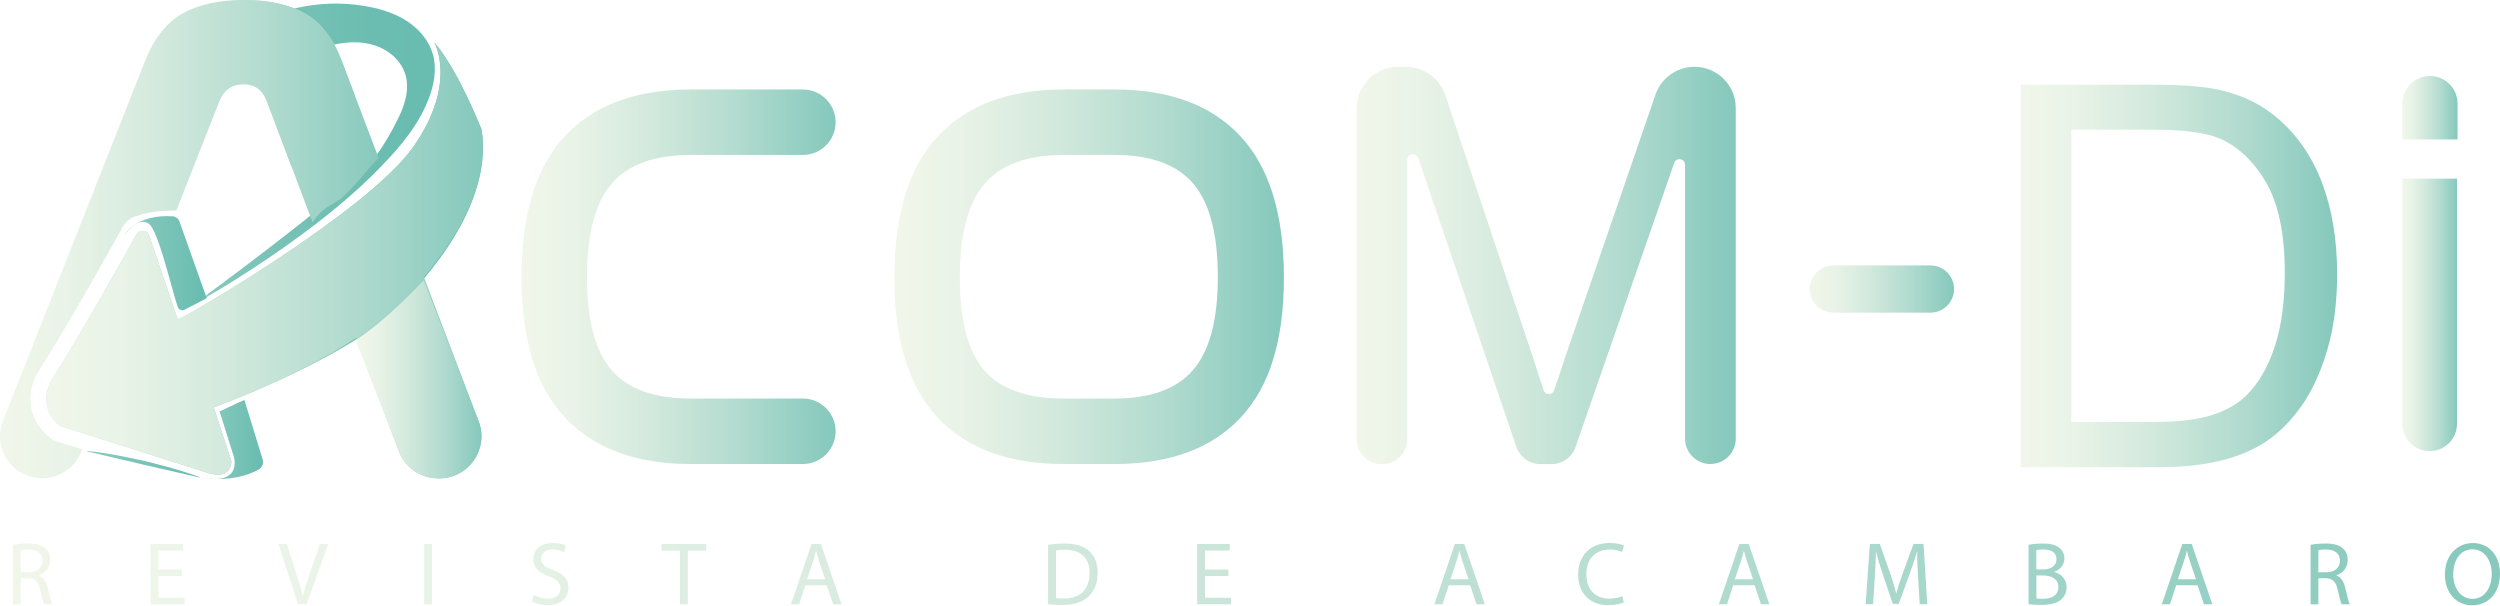
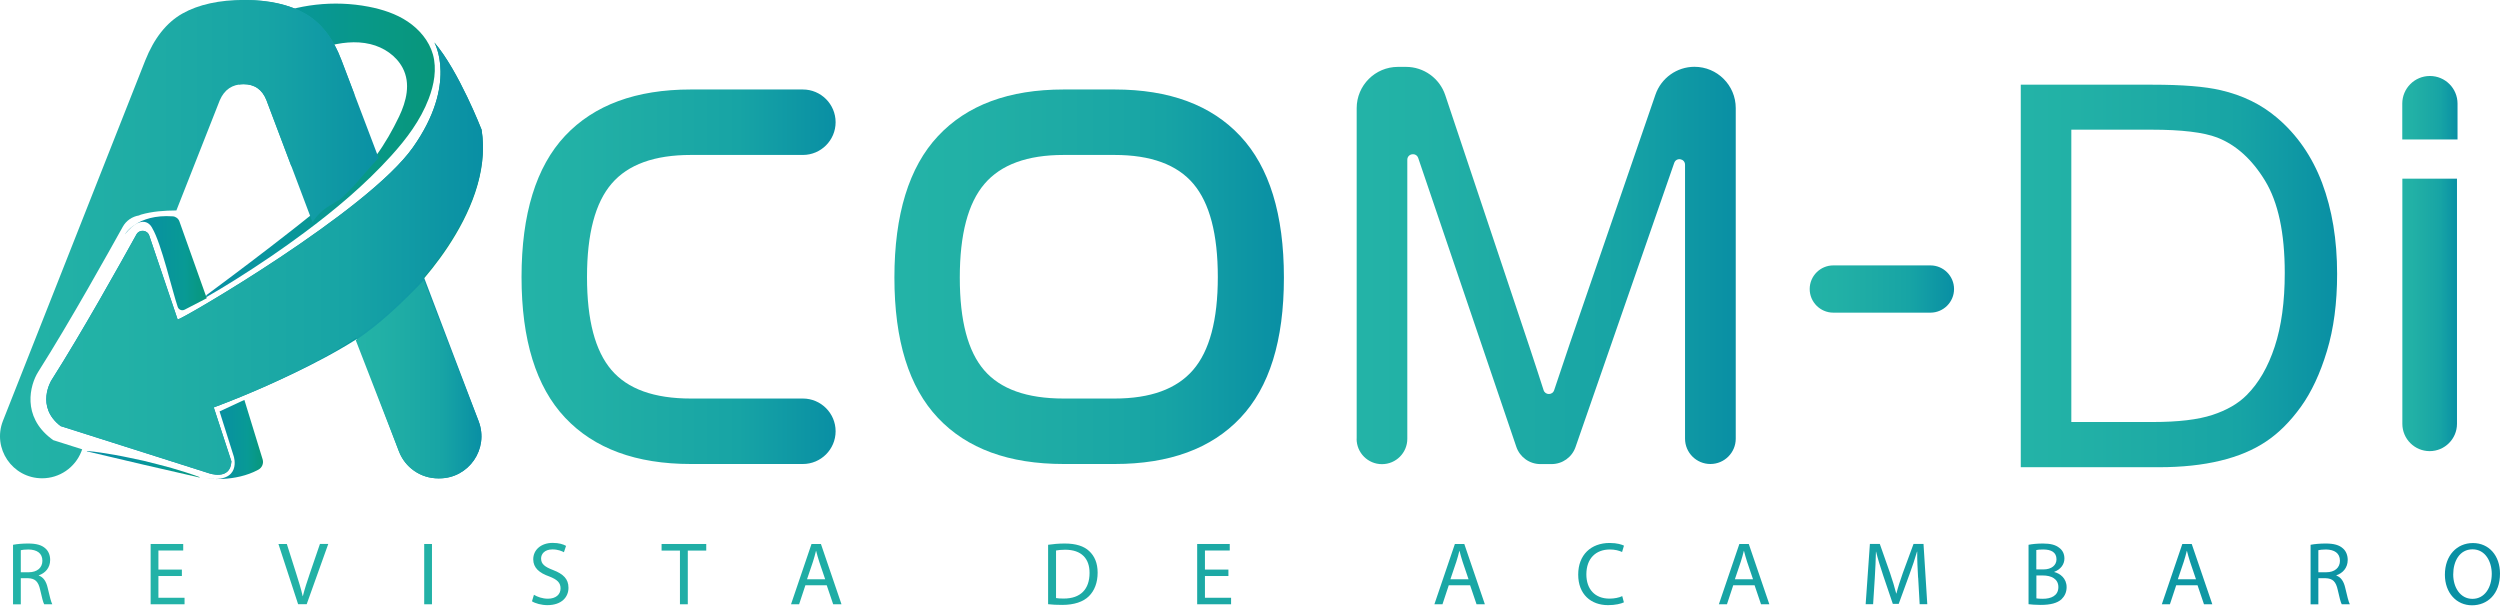
<svg xmlns="http://www.w3.org/2000/svg" xmlns:xlink="http://www.w3.org/1999/xlink" id="Capa_2" data-name="Capa 2" viewBox="0 0 318.48 77.1">
  <defs>
    <style>
      .cls-1 {
        fill: url(#linear-gradient-15);
      }

      .cls-2 {
        fill: url(#linear-gradient-13);
      }

      .cls-3 {
        fill: url(#linear-gradient-28);
      }

      .cls-4 {
        fill: url(#linear-gradient-2);
      }

      .cls-5 {
        fill: url(#linear-gradient-25);
      }

      .cls-6 {
        fill: url(#linear-gradient-10);
      }

      .cls-7 {
        fill: url(#linear-gradient-12);
      }

      .cls-8 {
        fill: url(#linear-gradient-27);
      }

      .cls-9 {
        fill: url(#linear-gradient-26);
      }

      .cls-10 {
        fill: url(#linear-gradient-4);
      }

      .cls-11 {
        fill: url(#linear-gradient-35);
      }

      .cls-12 {
        fill: url(#linear-gradient-30);
      }

      .cls-13 {
        fill: url(#linear-gradient-3);
      }

      .cls-14 {
        fill: url(#linear-gradient-34);
      }

      .cls-15 {
        fill: url(#linear-gradient-5);
      }

      .cls-16 {
        fill: url(#linear-gradient-22);
      }

      .cls-17 {
        fill: url(#linear-gradient-24);
      }

      .cls-18 {
        fill: url(#linear-gradient-33);
      }

      .cls-19 {
        fill: url(#linear-gradient-8);
      }

      .cls-20 {
        fill: url(#linear-gradient-14);
      }

      .cls-21 {
        fill: url(#linear-gradient-29);
      }

      .cls-22 {
        fill: url(#linear-gradient-20);
      }

      .cls-23 {
        fill: url(#linear-gradient-17);
      }

      .cls-24 {
        fill: url(#linear-gradient-7);
      }

      .cls-25 {
        fill: url(#linear-gradient-9);
      }

      .cls-26 {
        fill: url(#linear-gradient-11);
      }

      .cls-27 {
        fill: url(#linear-gradient-19);
      }

      .cls-28 {
        fill: url(#linear-gradient-6);
      }

      .cls-29 {
        fill: url(#linear-gradient-21);
      }

      .cls-30 {
        fill: url(#linear-gradient-32);
      }

      .cls-31 {
        fill: url(#linear-gradient-16);
      }

      .cls-32 {
        fill: url(#linear-gradient);
      }

      .cls-33 {
        fill: url(#linear-gradient-23);
      }

      .cls-34 {
        fill: url(#linear-gradient-31);
      }

      .cls-35 {
        fill: url(#linear-gradient-18);
      }
    </style>
    <linearGradient id="linear-gradient" x1="-.16" y1="45.42" x2="29.78" y2="45.42" gradientUnits="userSpaceOnUse">
-       <stop offset="0" stop-color="#f1f6ea" />
-       <stop offset=".17" stop-color="#e9f3e7" />
-       <stop offset=".41" stop-color="#d3e9dd" />
-       <stop offset=".69" stop-color="#b2dbcf" />
-       <stop offset="1" stop-color="#85c8bc" />
+       <stop offset="0" stop-color="#23b3a7" />
+       <stop offset=".17" stop-color="#22b1a6" />
+       <stop offset=".41" stop-color="#1eaba5" />
+       <stop offset=".69" stop-color="#17a4a5" />
+       <stop offset="1" stop-color="#098fa4" />
    </linearGradient>
    <linearGradient id="linear-gradient-2" x1="-.16" y1="44.8" x2="29.78" y2="44.8" xlink:href="#linear-gradient" />
    <linearGradient id="linear-gradient-3" x1="5.89" y1="32.94" x2="61.52" y2="32.94" gradientUnits="userSpaceOnUse">
-       <stop offset="0" stop-color="#c9e5d9" />
-       <stop offset=".24" stop-color="#a8d7cb" />
-       <stop offset=".48" stop-color="#8dcbbf" />
-       <stop offset=".7" stop-color="#79c3b7" />
-       <stop offset=".88" stop-color="#6cbdb1" />
-       <stop offset="1" stop-color="#68bcb0" />
+       <stop offset="0" stop-color="#0b90c9" />
+       <stop offset=".24" stop-color="#0a8bb7" />
+       <stop offset=".48" stop-color="#098da8" />
+       <stop offset=".7" stop-color="#08989d" />
+       <stop offset=".88" stop-color="#089887" />
+       <stop offset="1" stop-color="#08977b" />
    </linearGradient>
    <linearGradient id="linear-gradient-4" x1="26.22" y1="19.18" x2="55.39" y2="19.18" gradientUnits="userSpaceOnUse">
-       <stop offset="0" stop-color="#85c8bc" />
-       <stop offset=".32" stop-color="#78c2b6" />
-       <stop offset=".72" stop-color="#6cbdb1" />
-       <stop offset="1" stop-color="#68bcb0" />
+       <stop offset="0" stop-color="#098fa4" />
+       <stop offset=".32" stop-color="#08969d" />
+       <stop offset=".72" stop-color="#089887" />
+       <stop offset="1" stop-color="#08977b" />
    </linearGradient>
    <linearGradient id="linear-gradient-5" x1="15.92" y1="33.52" x2="26.34" y2="33.52" gradientUnits="userSpaceOnUse">
-       <stop offset="0" stop-color="#85c8bc" />
-       <stop offset=".29" stop-color="#80c6ba" />
-       <stop offset=".73" stop-color="#72c0b4" />
-       <stop offset="1" stop-color="#68bcb0" />
+       <stop offset="0" stop-color="#098fa4" />
+       <stop offset=".29" stop-color="#0891a1" />
+       <stop offset=".73" stop-color="#089a95" />
+       <stop offset="1" stop-color="#08977b" />
    </linearGradient>
    <linearGradient id="linear-gradient-6" x1="26.31" y1="55.99" x2="33.51" y2="55.99" xlink:href="#linear-gradient-5" />
    <linearGradient id="linear-gradient-7" x1="10.83" y1="59.14" x2="25.67" y2="59.14" xlink:href="#linear-gradient-5" />
    <linearGradient id="linear-gradient-8" x1="0" y1="10.6" x2="61.34" y2="10.6" xlink:href="#linear-gradient" />
    <linearGradient id="linear-gradient-9" x1="0" y1="42.25" x2="61.34" y2="42.25" xlink:href="#linear-gradient" />
    <linearGradient id="linear-gradient-10" x1="5.89" y1="32.94" x2="61.52" y2="32.94" xlink:href="#linear-gradient" />
    <linearGradient id="linear-gradient-11" x1="0" y1="30.47" x2="49.15" y2="30.47" xlink:href="#linear-gradient" />
    <linearGradient id="linear-gradient-12" x1="45.32" y1="48.31" x2="61.34" y2="48.31" xlink:href="#linear-gradient" />
    <linearGradient id="linear-gradient-13" x1="-4.06" y1="73.11" x2="321.6" y2="73.11" xlink:href="#linear-gradient" />
    <linearGradient id="linear-gradient-14" x1="-4.06" y1="73.14" x2="321.6" y2="73.14" xlink:href="#linear-gradient" />
    <linearGradient id="linear-gradient-15" x1="-4.06" y1="73.14" x2="321.6" y2="73.14" xlink:href="#linear-gradient" />
    <linearGradient id="linear-gradient-16" x1="-4.06" y1="73.14" x2="321.6" y2="73.14" xlink:href="#linear-gradient" />
    <linearGradient id="linear-gradient-17" x1="-4.06" y1="73.13" x2="321.6" y2="73.13" xlink:href="#linear-gradient" />
    <linearGradient id="linear-gradient-18" x1="-4.06" y1="73.14" x2="321.6" y2="73.14" xlink:href="#linear-gradient" />
    <linearGradient id="linear-gradient-19" x1="-4.06" y1="73.14" x2="321.6" y2="73.14" xlink:href="#linear-gradient" />
    <linearGradient id="linear-gradient-20" x1="-4.06" y1="73.14" x2="321.6" y2="73.14" xlink:href="#linear-gradient" />
    <linearGradient id="linear-gradient-21" x1="-4.06" y1="73.14" x2="321.6" y2="73.14" xlink:href="#linear-gradient" />
    <linearGradient id="linear-gradient-22" x1="-4.06" y1="73.14" x2="321.6" y2="73.14" xlink:href="#linear-gradient" />
    <linearGradient id="linear-gradient-23" x1="-4.06" y1="73.13" x2="321.6" y2="73.13" xlink:href="#linear-gradient" />
    <linearGradient id="linear-gradient-24" x1="-4.06" y1="73.14" x2="321.6" y2="73.14" xlink:href="#linear-gradient" />
    <linearGradient id="linear-gradient-25" x1="-4.06" y1="73.14" x2="321.6" y2="73.14" xlink:href="#linear-gradient" />
    <linearGradient id="linear-gradient-26" x1="-4.06" y1="73.14" x2="321.6" y2="73.14" xlink:href="#linear-gradient" />
    <linearGradient id="linear-gradient-27" x1="-4.06" y1="73.14" x2="321.6" y2="73.14" xlink:href="#linear-gradient" />
    <linearGradient id="linear-gradient-28" x1="-4.06" y1="73.11" x2="321.6" y2="73.11" xlink:href="#linear-gradient" />
    <linearGradient id="linear-gradient-29" x1="-4.06" y1="73.14" x2="321.6" y2="73.14" xlink:href="#linear-gradient" />
    <linearGradient id="linear-gradient-30" x1="66.44" y1="35.26" x2="106.45" y2="35.26" xlink:href="#linear-gradient" />
    <linearGradient id="linear-gradient-31" x1="113.94" y1="35.26" x2="163.56" y2="35.26" xlink:href="#linear-gradient" />
    <linearGradient id="linear-gradient-32" x1="172.83" y1="33.82" x2="221.11" y2="33.82" xlink:href="#linear-gradient" />
    <linearGradient id="linear-gradient-33" x1="230.54" y1="36.82" x2="248.92" y2="36.82" xlink:href="#linear-gradient" />
    <linearGradient id="linear-gradient-34" x1="257.43" y1="35.15" x2="297.72" y2="35.15" xlink:href="#linear-gradient" />
    <linearGradient id="linear-gradient-35" x1="306.03" y1="33.58" x2="313.07" y2="33.58" xlink:href="#linear-gradient" />
  </defs>
  <g id="Capa_3" data-name="Capa 3">
    <g>
      <path class="cls-32" d="M28.08,41.13c-.36.2-.76.29-1.14.24-.32.1-.66.04-.96-.1-.6.41-1.24.72-1.84,1.07-.38.22-.74.33-1.1.36.12.7.37,2.22.65,4.11.09,0,.18-.02.27-.02,1.59,0,3,.35,4.24,1.42.56.48,1.01,1.07,1.35,1.72-.19-2.85-.54-5.99-1.14-9.01-.11.07-.22.15-.33.22Z" />
      <path class="cls-4" d="M22.74,42.81c.16,1.77.28,3.1.37,4.09.06-.01.11-.03.17-.04-.09-1.51-.21-3.33-.27-4.15-.09.04-.18.07-.28.1Z" />
    </g>
    <path class="cls-13" d="M22.63,40.7l-3.62-10.7c-.26-.73-1.25-.81-1.63-.13-2.12,3.82-6.86,12.33-10.83,18.58,0,0-2.08,3.33,1.17,5.83l18.88,6s2.75,1,2.88-1.5l-2.25-6.88s18.99-6.96,24.24-13.71c0,0,11.63-10.79,9.88-21.66,0,0-2.91-7.5-6.02-11.12,0,0,3.02,5.25-2.73,13.38s-29.29,21.83-29.96,21.92Z" />
    <path class="cls-10" d="M26.22,37.89c1.29-.73,2.55-1.51,3.81-2.29,2.98-1.87,5.9-3.85,8.72-5.95,3.96-2.94,7.75-6.13,11.07-9.79,1.96-2.16,3.74-4.53,4.79-7.27.69-1.8,1.06-3.8.54-5.66-.49-1.73-1.72-3.18-3.21-4.18s-3.24-1.56-5-1.9c-4.39-.84-9.04-.32-13.14,1.48,2.25.5,4.03,2.15,5.96,3.39.26.17.54.33.85.37.3.03.6-.06.89-.14,1.84-.53,3.81-.78,5.68-.33,1.7.41,3.28,1.46,4.11,3.02,1.06,2,.47,4.28-.45,6.21-.82,1.71-1.8,3.44-2.92,4.97-1.03,1.42-2.3,2.65-3.66,3.76-2.04,1.67-4.04,3.37-6.11,4.99-.31.25-.63.49-.94.74-3.52,2.76-7.1,5.46-10.7,8.13-.07.05-.13.1-.2.15" />
    <path class="cls-15" d="M26.34,37.99l-2.82,1.46c-.34.18-.76.01-.88-.35-.68-1.99-2.1-8.13-3.23-10.01,0,0-.97-2.31-3.49.75,0,0,1.51-2.6,6.1-2.28.37.03.7.28.83.63l3.49,9.8Z" />
    <path class="cls-28" d="M31.14,50.94l-3.17,1.47,1.81,5.73s1.11,3.43-3.48,2.81c0,0,3.61.52,6.62-1.12.46-.25.69-.79.54-1.3l-2.33-7.59Z" />
    <path class="cls-24" d="M11.08,57.45c1.2.1,2.4.3,3.6.51,1.21.21,2.41.49,3.62.74,1.2.31,2.4.59,3.59.93,1.19.35,2.37.71,3.53,1.15.01,0,.02.02.02.03,0,.01-.02.02-.03.02-4.78-1.08-9.55-2.19-14.33-3.33h0s-.02-.02-.02-.03c0-.01.01-.02.03-.02Z" />
    <path class="cls-19" d="M33.94,12.77l3.18,8.42c1.14-.77,2.18-1.65,3.2-2.74.4-.43.89-.83,1.4-1.22-.01-1.3.39-2.6,1.3-3.57.67-.71,1.38-1.23,2.14-1.62l-1.64-4.32c-1.07-2.84-2.62-4.83-4.66-5.99C36.89.62,34.4.05,31.4.01c-.22,3.59-.67,7.18-.98,10.76.19-.03.38-.05.59-.05,1.42,0,2.39.68,2.93,2.04Z" />
    <path class="cls-25" d="M60.98,53.67l-11.44-30.11c-.74.62-1.48,1.24-2.15,1.96-1.97,2.1-4.19,3.8-6.68,5.19l10.1,26.76c.79,2.09,2.78,3.47,5.02,3.47h.14c3.75,0,6.34-3.76,5.01-7.26Z" />
    <path class="cls-6" d="M22.63,40.7l-3.62-10.7c-.26-.73-1.25-.81-1.63-.13-2.12,3.82-6.86,12.33-10.83,18.58,0,0-2.08,3.33,1.17,5.83l18.88,6s2.75,1,2.88-1.5l-2.25-6.88c4.84-1.79,9.6-3.95,14.12-6.42,6.95-3.79,13.05-9.42,17-16.32,2.17-3.79,3.71-8.22,3-12.64,0,0-2.91-7.5-6.02-11.12,0,0,3.02,5.25-2.73,13.38s-29.29,21.83-29.96,21.92Z" />
    <g>
      <path class="cls-26" d="M42.91,25.74c-1.05.43.05-.12.28-.25.07-.04.12-.07.17-.1.04-.04.09-.09.16-.16.53-.5,1.05-1.01,1.55-1.55,1.04-1.14,2.01-2.36,3.09-3.47.03-.03.06-.04.08-.07l-4.72-12.43c-1.06-2.84-2.62-4.83-4.66-5.99s-4.63-1.73-7.76-1.73-5.81.58-7.85,1.73c-2.04,1.15-3.62,3.15-4.75,5.99L.38,53.6c-1.39,3.52,1.2,7.33,4.99,7.33,2.2,0,4.18-1.35,4.99-3.4l.11-.29-3.69-1.17-.28-.21c-3.71-2.85-2.7-6.79-1.64-8.48,4.12-6.5,9.13-15.53,10.78-18.49.43-.78,1.2-1.3,2.05-1.44.08-.04.17-.08.27-.11,1.46-.42,2.98-.52,4.51-.53l5.53-14.04c.59-1.36,1.6-2.04,3.02-2.04s2.39.68,2.93,2.04l5.87,15.56c.67-1.15,1.82-2.07,3.1-2.59Z" />
      <path class="cls-7" d="M53.99,35.69c-2.67,2.78-5.46,5.5-8.67,7.65l5.49,14.13c.79,2.09,2.78,3.47,5.02,3.47h.14c3.75,0,6.34-3.76,5.01-7.26,0,0-6.99-17.98-6.99-17.98Z" />
    </g>
  </g>
  <g id="Capa_4" data-name="Capa 4">
    <g>
      <path class="cls-2" d="M1.67,69.4c.5-.1,1.22-.16,1.9-.16,1.06,0,1.74.19,2.22.63.39.34.6.87.6,1.46,0,1.01-.64,1.69-1.45,1.96v.03c.59.21.95.75,1.13,1.55.25,1.07.43,1.81.59,2.11h-1.03c-.13-.22-.3-.88-.51-1.83-.23-1.06-.64-1.46-1.54-1.49h-.93v3.33h-.99v-7.58ZM2.66,72.9h1.01c1.06,0,1.73-.58,1.73-1.46,0-.99-.72-1.42-1.77-1.44-.48,0-.82.05-.98.09v2.8Z" />
      <path class="cls-20" d="M23.17,73.38h-2.99v2.77h3.33v.83h-4.32v-7.68h4.15v.83h-3.16v2.43h2.99v.82Z" />
      <path class="cls-1" d="M37.98,76.98l-2.51-7.68h1.07l1.2,3.78c.33,1.04.62,1.97.82,2.87h.02c.22-.89.54-1.86.88-2.86l1.3-3.8h1.06l-2.75,7.68h-1.09Z" />
      <path class="cls-31" d="M55.03,69.3v7.68h-.99v-7.68h.99Z" />
      <path class="cls-23" d="M68.02,75.77c.44.27,1.09.5,1.78.5,1.01,0,1.61-.54,1.61-1.31,0-.72-.41-1.13-1.45-1.53-1.25-.44-2.03-1.09-2.03-2.18,0-1.2.99-2.09,2.48-2.09.79,0,1.36.18,1.7.38l-.27.81c-.25-.14-.76-.36-1.46-.36-1.05,0-1.45.63-1.45,1.15,0,.72.47,1.07,1.53,1.48,1.3.5,1.96,1.13,1.96,2.26,0,1.19-.88,2.21-2.69,2.21-.74,0-1.55-.22-1.96-.49l.25-.83Z" />
      <path class="cls-35" d="M86.62,70.14h-2.34v-.84h5.69v.84h-2.35v6.84h-1v-6.84Z" />
      <path class="cls-27" d="M102.6,74.56l-.8,2.42h-1.03l2.61-7.68h1.2l2.62,7.68h-1.06l-.82-2.42h-2.72ZM105.12,73.79l-.75-2.21c-.17-.5-.28-.96-.4-1.4h-.02c-.11.46-.24.92-.39,1.39l-.75,2.22h2.31Z" />
      <path class="cls-22" d="M133.53,69.4c.6-.09,1.32-.16,2.11-.16,1.42,0,2.44.33,3.11.96.68.63,1.08,1.52,1.08,2.76s-.39,2.28-1.11,2.99c-.72.72-1.9,1.11-3.4,1.11-.71,0-1.3-.03-1.8-.09v-7.56ZM134.53,76.19c.25.05.62.06,1,.06,2.12,0,3.27-1.19,3.27-3.26.01-1.81-1.01-2.96-3.11-2.96-.51,0-.9.05-1.16.1v6.06Z" />
      <path class="cls-29" d="M156.49,73.38h-2.99v2.77h3.33v.83h-4.32v-7.68h4.15v.83h-3.16v2.43h2.99v.82Z" />
      <path class="cls-16" d="M184.56,74.56l-.8,2.42h-1.03l2.61-7.68h1.2l2.62,7.68h-1.06l-.82-2.42h-2.72ZM187.08,73.79l-.75-2.21c-.17-.5-.28-.96-.4-1.4h-.02c-.11.46-.24.92-.39,1.39l-.75,2.22h2.31Z" />
      <path class="cls-33" d="M206.88,76.73c-.37.18-1.09.36-2.03.36-2.17,0-3.8-1.37-3.8-3.89s1.63-4.03,4.01-4.03c.96,0,1.56.21,1.82.34l-.24.81c-.38-.18-.91-.32-1.55-.32-1.8,0-3,1.15-3,3.17,0,1.88,1.08,3.09,2.95,3.09.6,0,1.22-.12,1.62-.32l.21.79Z" />
      <path class="cls-17" d="M220.8,74.56l-.8,2.42h-1.03l2.61-7.68h1.2l2.62,7.68h-1.06l-.82-2.42h-2.72ZM223.32,73.79l-.75-2.21c-.17-.5-.28-.96-.4-1.4h-.02c-.11.46-.24.92-.39,1.39l-.75,2.22h2.31Z" />
      <path class="cls-5" d="M244.35,73.6c-.06-1.07-.13-2.36-.11-3.32h-.03c-.26.9-.58,1.86-.97,2.92l-1.36,3.73h-.75l-1.24-3.66c-.36-1.08-.67-2.07-.89-2.99h-.02c-.02.96-.08,2.25-.15,3.4l-.21,3.29h-.95l.54-7.68h1.26l1.31,3.72c.32.95.58,1.79.78,2.59h.03c.19-.77.47-1.62.81-2.59l1.37-3.72h1.27l.48,7.68h-.97l-.19-3.37Z" />
      <path class="cls-9" d="M258.43,69.4c.43-.09,1.12-.16,1.81-.16.99,0,1.63.17,2.11.56.4.3.64.75.64,1.36,0,.74-.49,1.39-1.3,1.69v.02c.73.18,1.58.79,1.58,1.93,0,.66-.26,1.16-.65,1.54-.54.49-1.4.72-2.66.72-.68,0-1.21-.05-1.54-.09v-7.56ZM259.42,72.54h.9c1.05,0,1.66-.55,1.66-1.29,0-.9-.68-1.25-1.69-1.25-.46,0-.72.03-.88.07v2.47ZM259.42,76.23c.19.03.48.05.83.05,1.03,0,1.97-.38,1.97-1.49,0-1.05-.9-1.48-1.98-1.48h-.82v2.93Z" />
      <path class="cls-8" d="M277.23,74.56l-.8,2.42h-1.03l2.61-7.68h1.2l2.62,7.68h-1.06l-.82-2.42h-2.72ZM279.75,73.79l-.75-2.21c-.17-.5-.28-.96-.4-1.4h-.02c-.11.46-.24.92-.39,1.39l-.75,2.22h2.31Z" />
      <path class="cls-3" d="M294.36,69.4c.5-.1,1.22-.16,1.9-.16,1.06,0,1.74.19,2.22.63.39.34.6.87.6,1.46,0,1.01-.64,1.69-1.45,1.96v.03c.59.21.95.75,1.13,1.55.25,1.07.43,1.81.59,2.11h-1.03c-.13-.22-.3-.88-.51-1.83-.23-1.06-.64-1.46-1.54-1.49h-.93v3.33h-.99v-7.58ZM295.35,72.9h1.01c1.06,0,1.73-.58,1.73-1.46,0-.99-.72-1.42-1.77-1.44-.48,0-.82.05-.98.09v2.8Z" />
      <path class="cls-21" d="M318.48,73.06c0,2.64-1.61,4.05-3.57,4.05s-3.45-1.57-3.45-3.9c0-2.44,1.52-4.03,3.57-4.03s3.45,1.61,3.45,3.89ZM312.52,73.18c0,1.64.89,3.11,2.45,3.11s2.46-1.45,2.46-3.19c0-1.53-.8-3.12-2.45-3.12s-2.46,1.52-2.46,3.2Z" />
    </g>
    <g>
      <path class="cls-12" d="M106.45,15.57h0c0,2.3-1.87,4.17-4.17,4.17h-14.28c-4.62,0-7.98,1.21-10.07,3.64-2.1,2.43-3.15,6.4-3.15,11.91s1.04,9.41,3.11,11.84c2.07,2.43,5.44,3.64,10.11,3.64h14.28c2.3,0,4.17,1.87,4.17,4.17h0c0,2.3-1.87,4.17-4.17,4.17h-14.28c-6.97,0-12.31-1.97-16.01-5.9-3.7-3.93-5.55-9.91-5.55-17.92s1.85-14.05,5.55-17.99c3.7-3.93,9.04-5.9,16.01-5.9h14.28c2.3,0,4.17,1.87,4.17,4.17Z" />
      <path class="cls-34" d="M142,11.4c6.97,0,12.31,1.98,16.01,5.94,3.7,3.96,5.55,9.97,5.55,18.02s-1.85,13.97-5.55,17.88c-3.7,3.91-9.04,5.87-16.01,5.87h-6.5c-6.97,0-12.31-1.95-16.01-5.87-3.7-3.91-5.55-9.87-5.55-17.88s1.85-14.07,5.55-18.02c3.7-3.96,9.04-5.94,16.01-5.94h6.5ZM135.49,19.74c-4.62,0-7.98,1.23-10.07,3.68-2.1,2.45-3.15,6.43-3.15,11.95s1.04,9.4,3.11,11.8c2.07,2.4,5.44,3.6,10.11,3.6h6.5c4.57,0,7.9-1.21,10-3.64,2.1-2.43,3.15-6.37,3.15-11.84s-1.04-9.42-3.11-11.87c-2.07-2.45-5.42-3.68-10.04-3.68h-6.5Z" />
      <path class="cls-30" d="M172.83,55.89V13.78c0-2.9,2.35-5.26,5.26-5.26h1.03c2.26,0,4.27,1.45,4.99,3.59l10.78,32.23c.7,2.13,1.29,3.91,1.75,5.36.21.66,1.14.66,1.35,0,.53-1.61,1.2-3.6,2.01-5.98l10.89-31.66c.73-2.12,2.73-3.55,4.97-3.55h0c2.9,0,5.26,2.35,5.26,5.26v42.11c0,1.78-1.44,3.23-3.23,3.23h0c-1.78,0-3.23-1.44-3.23-3.23V20.99c0-.8-1.12-.99-1.38-.23l-12.57,36.19c-.45,1.3-1.67,2.17-3.05,2.17h-1.43c-1.38,0-2.61-.88-3.06-2.19l-12.5-36.8c-.26-.76-1.39-.58-1.39.23v35.54c0,1.78-1.44,3.23-3.23,3.23h0c-1.78,0-3.23-1.44-3.23-3.23Z" />
    </g>
    <g>
      <path class="cls-18" d="M230.54,36.82h0c0-1.66,1.35-3.01,3.01-3.01h12.37c1.66,0,3.01,1.35,3.01,3.01h0c0,1.66-1.35,3.01-3.01,3.01h-12.37c-1.66,0-3.01-1.35-3.01-3.01Z" />
      <path class="cls-14" d="M257.43,59.51V10.79h16.79c3.79,0,6.68.23,8.68.7,2.79.64,5.17,1.81,7.15,3.49,2.57,2.17,4.49,4.95,5.77,8.33,1.27,3.38,1.91,7.24,1.91,11.58,0,3.7-.43,6.98-1.3,9.84-.86,2.86-1.97,5.22-3.32,7.1-1.35,1.87-2.83,3.35-4.44,4.42-1.61,1.08-3.54,1.89-5.82,2.44-2.27.55-4.88.83-7.83.83h-17.58ZM263.88,53.76h10.4c3.21,0,5.73-.3,7.56-.9,1.83-.6,3.29-1.44,4.37-2.53,1.53-1.53,2.72-3.58,3.57-6.17.85-2.58,1.28-5.71,1.28-9.39,0-5.1-.84-9.01-2.51-11.75-1.67-2.74-3.71-4.57-6.1-5.5-1.73-.66-4.51-1-8.34-1h-10.24v37.23Z" />
    </g>
    <path class="cls-11" d="M313.07,13.2v4.57h-7.04v-4.57c0-1.94,1.57-3.52,3.52-3.52h0c1.94,0,3.52,1.57,3.52,3.52ZM313,22.76v31.23c0,1.92-1.56,3.48-3.48,3.48h0c-1.92,0-3.48-1.56-3.48-3.48v-31.23h6.97Z" />
  </g>
</svg>
